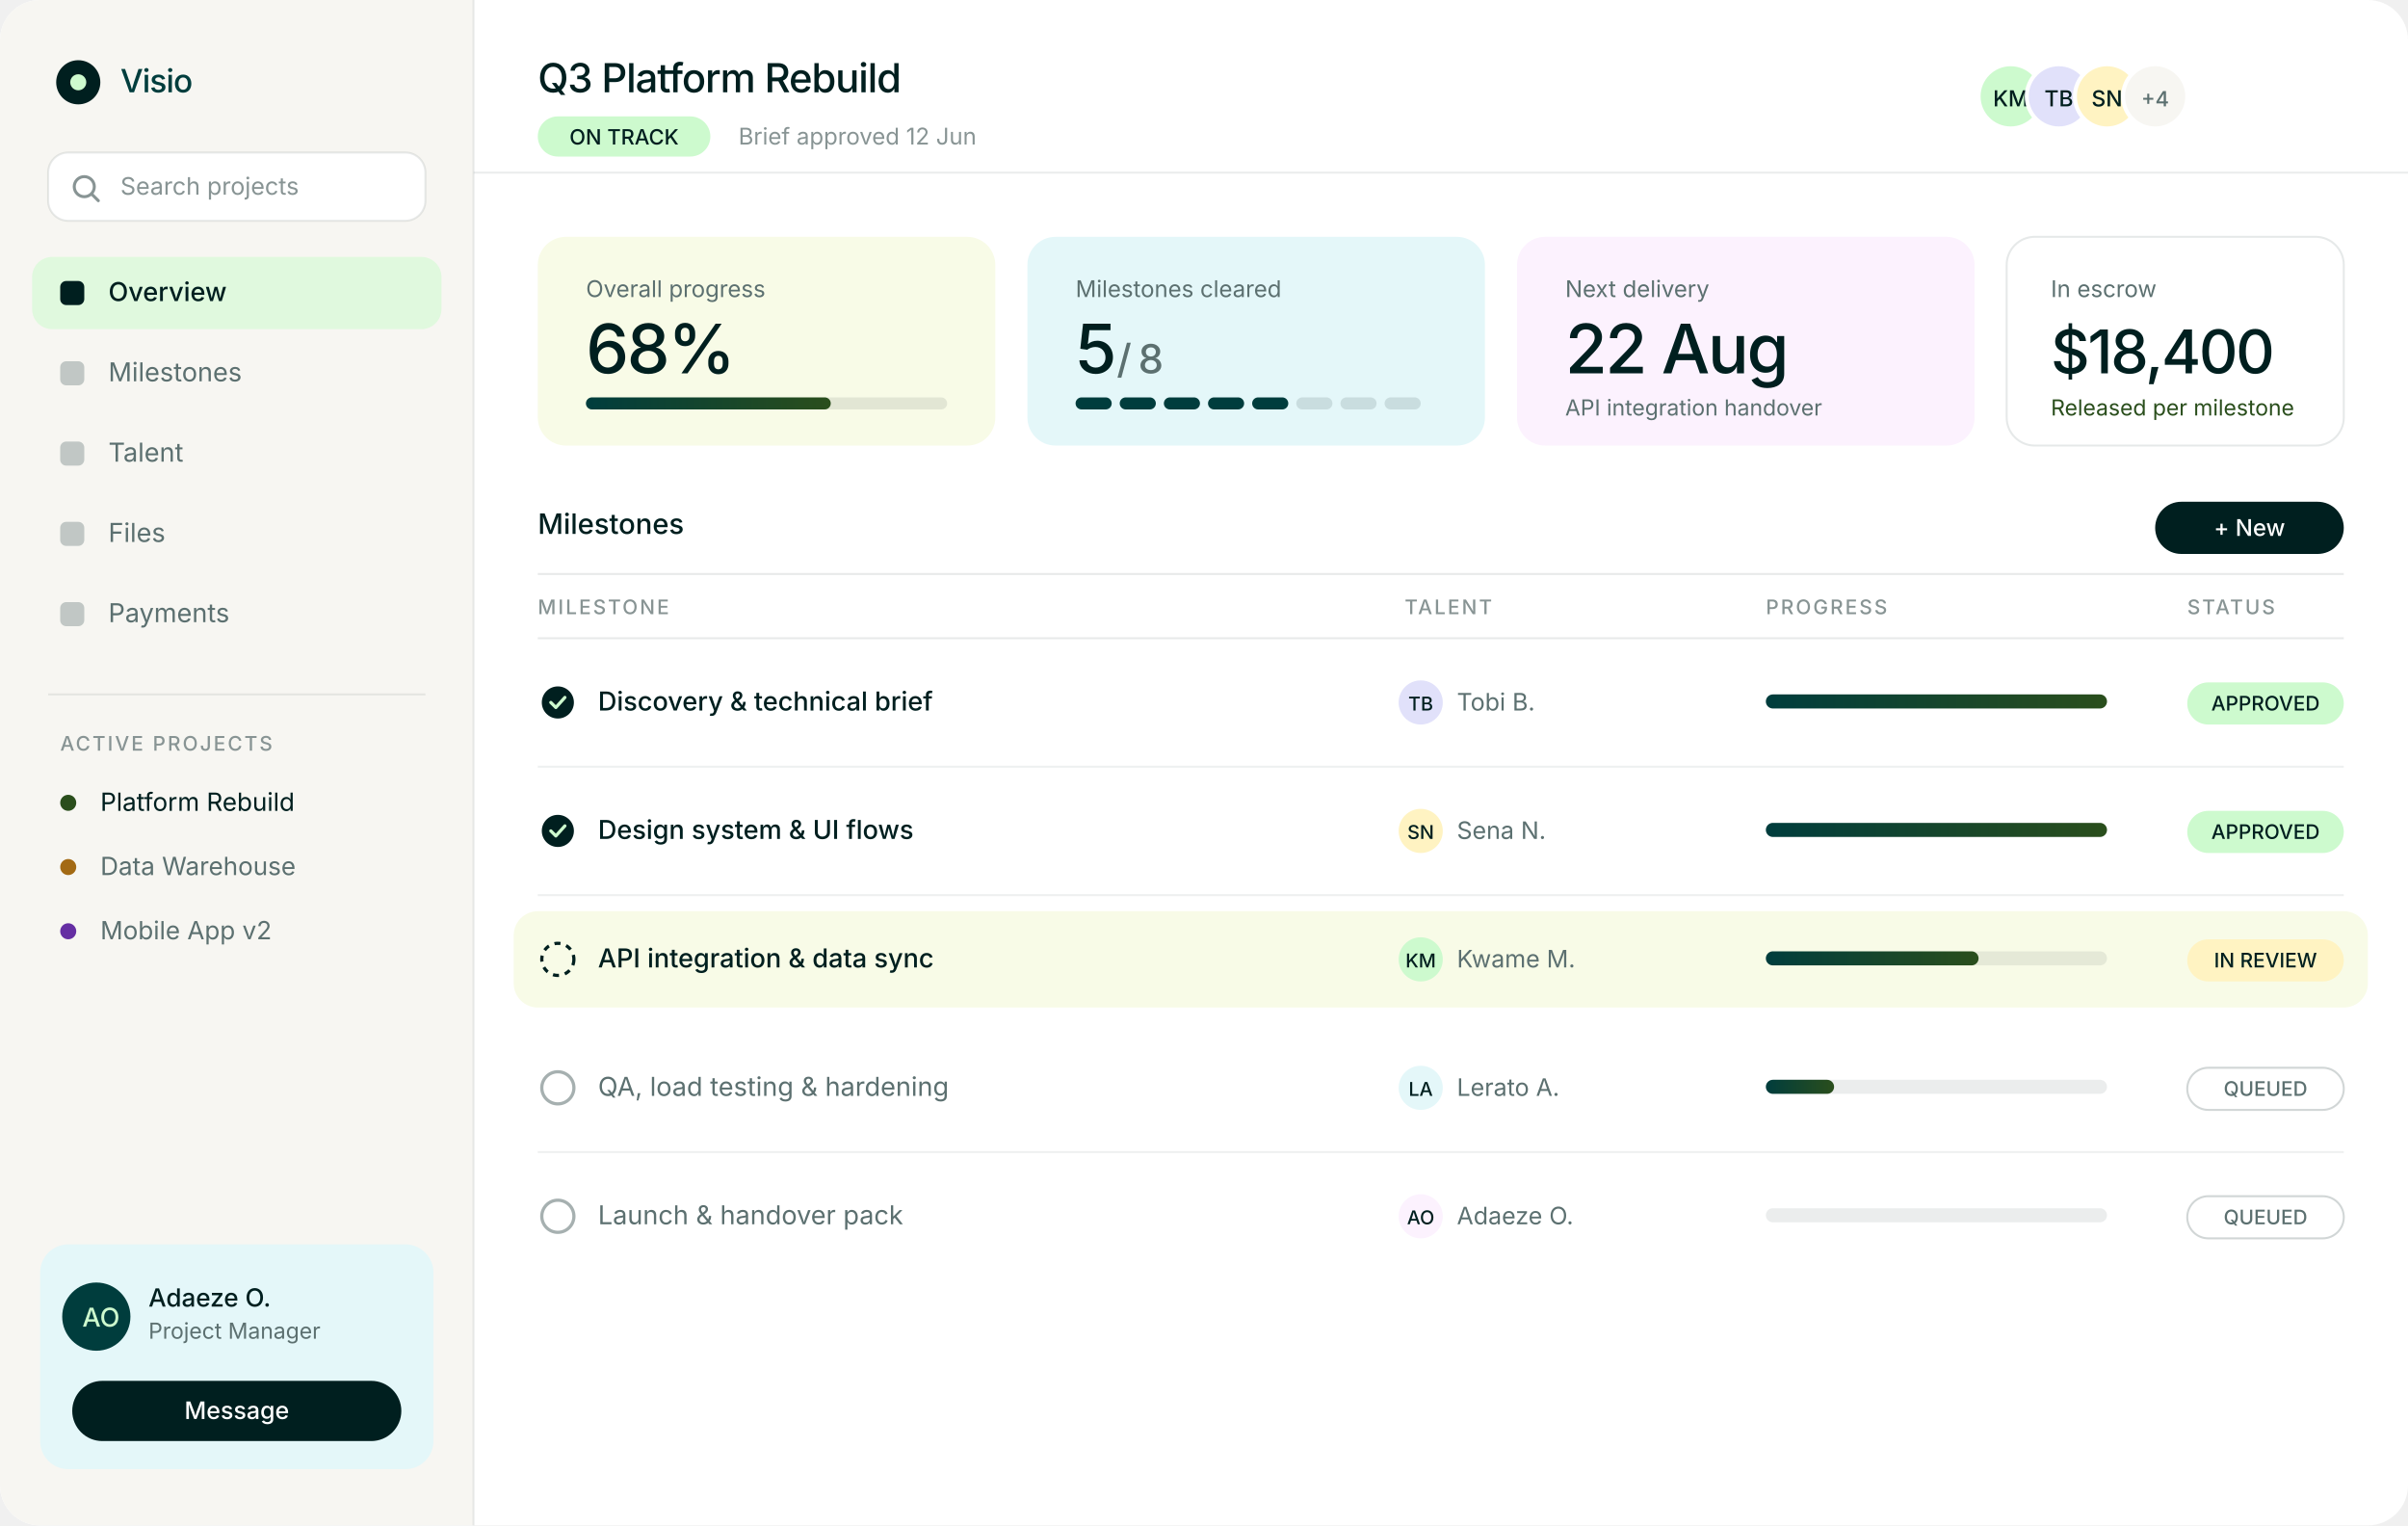
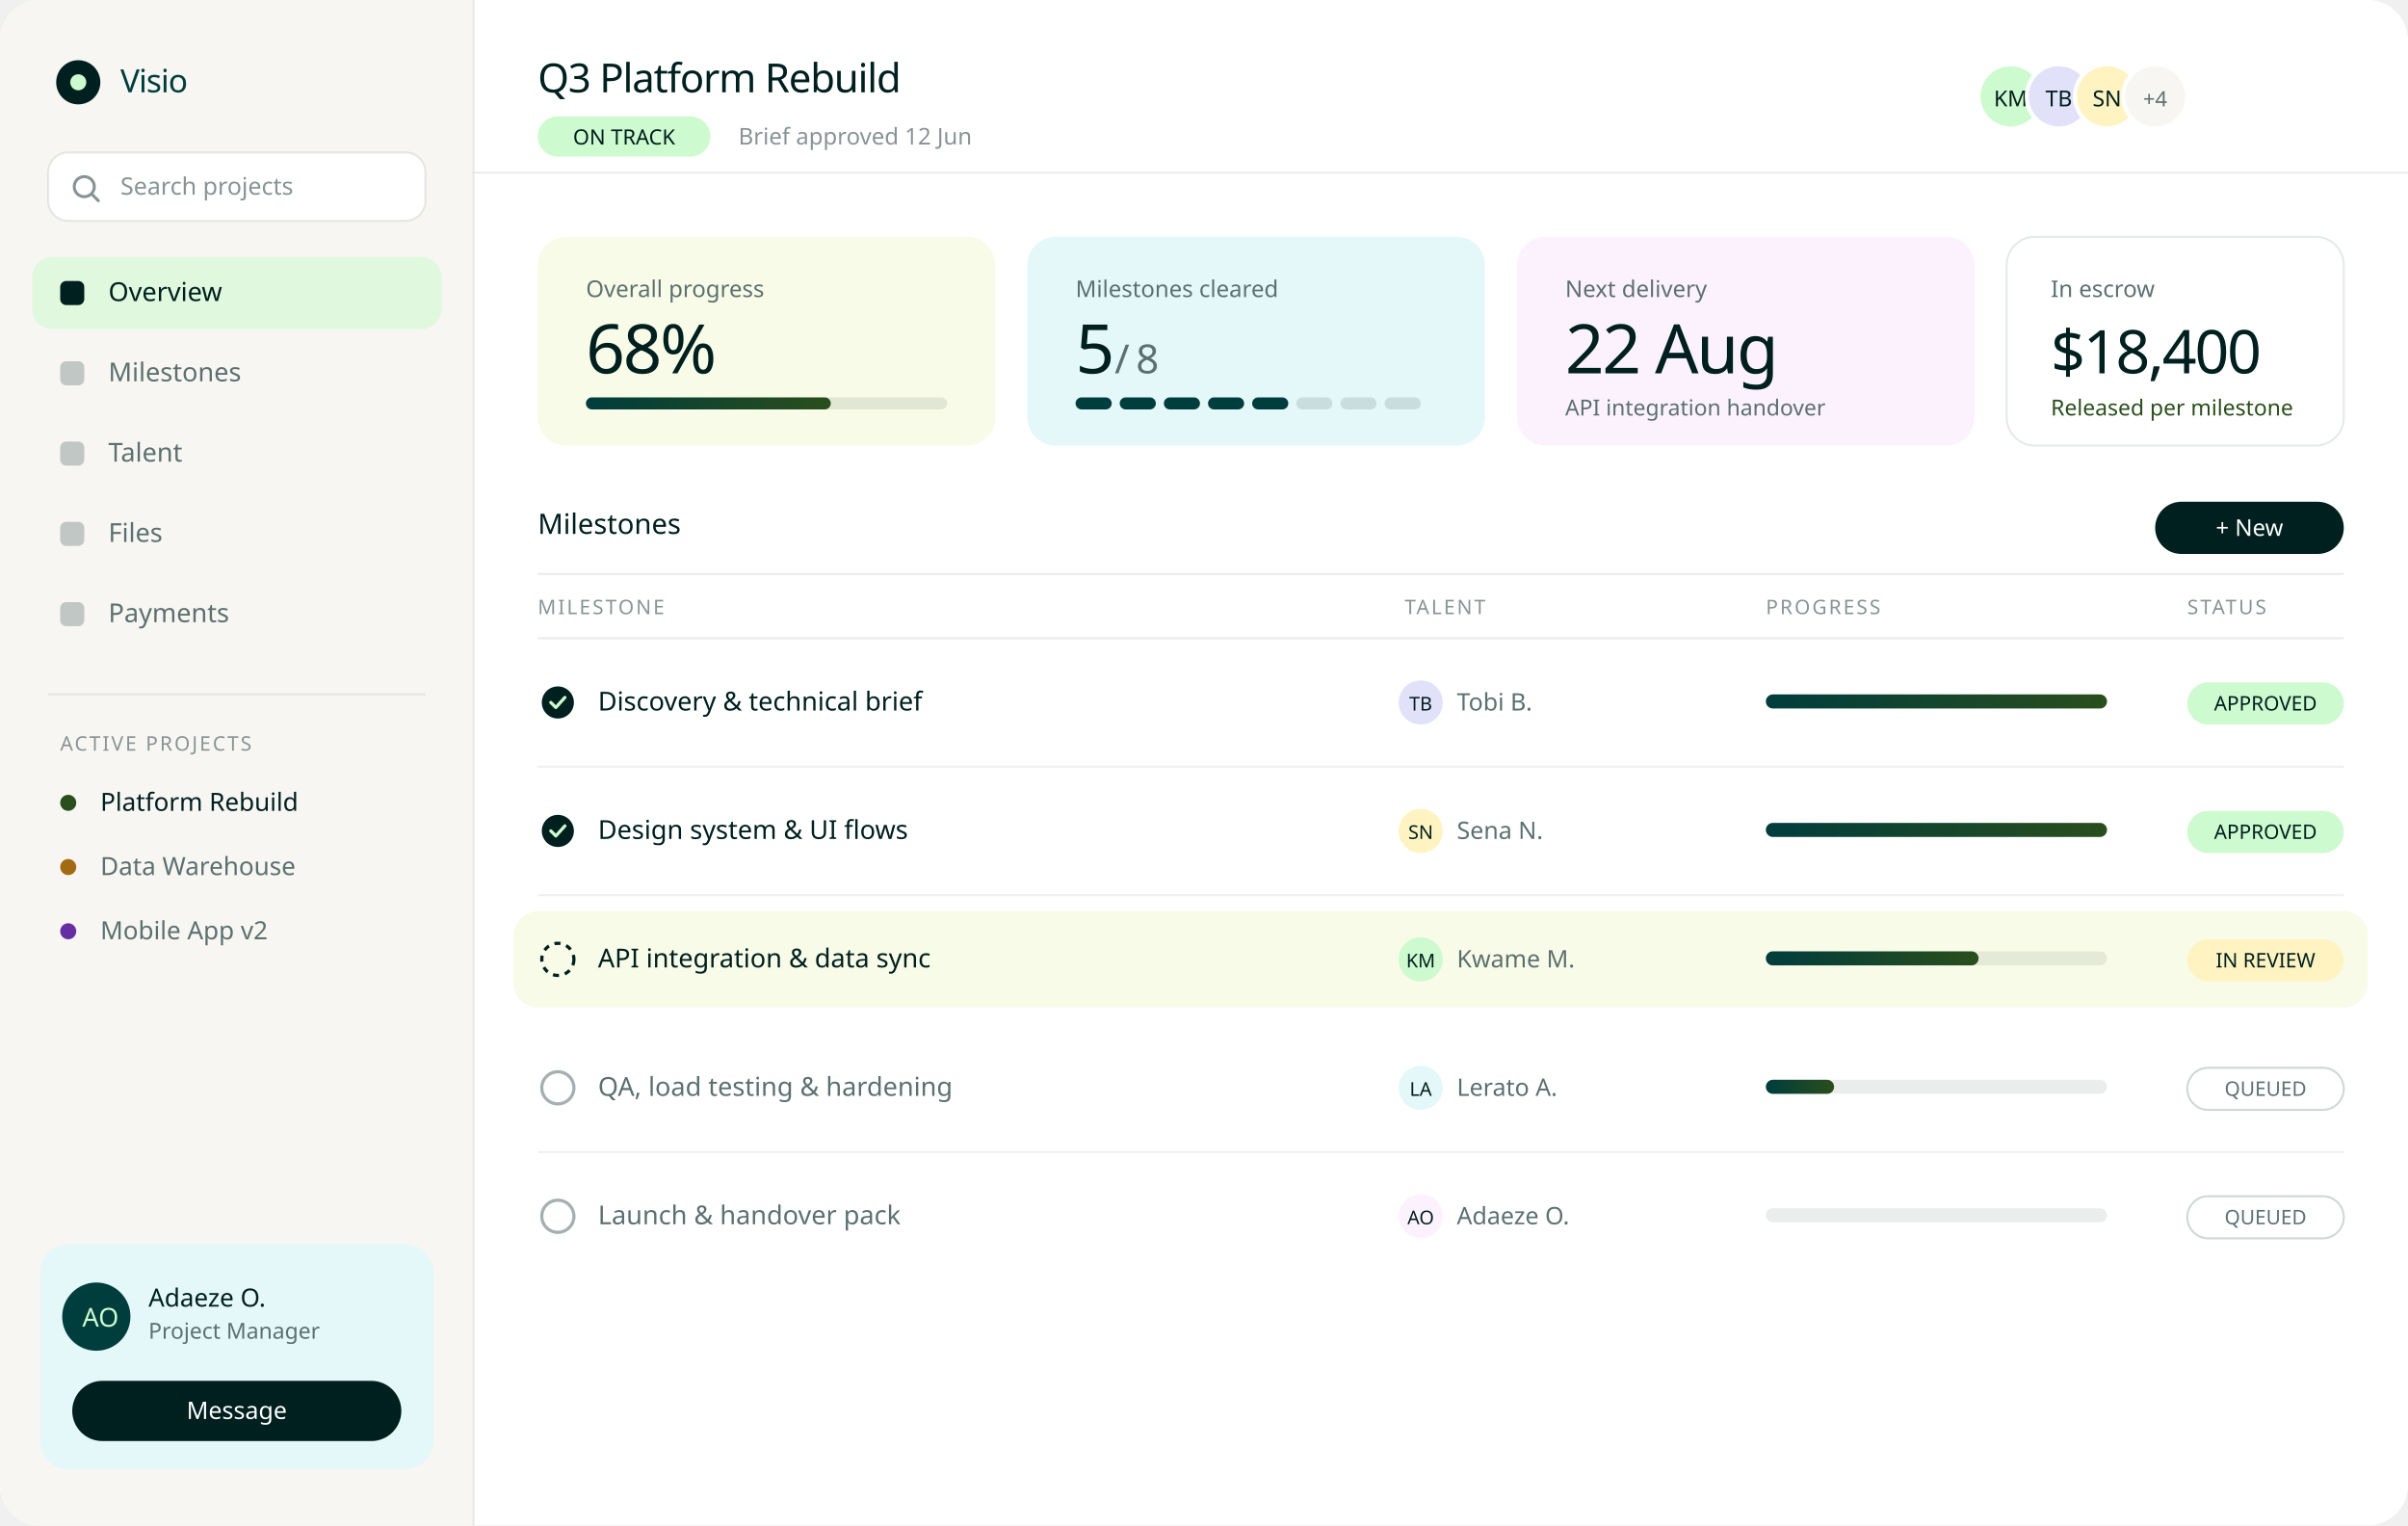
<svg xmlns="http://www.w3.org/2000/svg" viewBox="0 0 1200 760" role="img" aria-label="Visio project delivery workspace showing milestones, project manager and delivery health">
  <defs>
    <style>
-       .t { font-family: 'DM Sans','Inter',system-ui,sans-serif; }
+       .t { font-family: 'Google Sans','Outfit',system-ui,sans-serif; }
      .m { font-weight: 500; }
      .ink { fill: #001f1f; }
      .gray { fill: #5c7070; }
      .mist { fill: #889494; }
    </style>
    <clipPath id="frame">
      <rect width="1200" height="760" rx="20" />
    </clipPath>
    <linearGradient id="bar" x1="0" y1="0" x2="1" y2="0">
      <stop offset="0" stop-color="#003d3d" />
      <stop offset="1" stop-color="#2a4e1c" />
    </linearGradient>
  </defs>
  <g clip-path="url(#frame)">
    <rect width="1200" height="760" fill="#ffffff" />
    <rect x="0" y="0" width="236" height="760" fill="#f7f6f2" />
    <line x1="236" y1="0" x2="236" y2="760" stroke="#001f1f" stroke-opacity="0.08" />
    <g transform="translate(28 30)">
      <circle cx="11" cy="11" r="11" fill="#001f1f" />
      <circle cx="11" cy="11" r="4" fill="#cdface" />
      <text class="t m" x="32" y="16" font-size="16" fill="#003d3d" letter-spacing="-0.4">Visio</text>
    </g>
    <rect x="24" y="76" width="188" height="34" rx="10" fill="#ffffff" stroke="#001f1f" stroke-opacity="0.09" />
    <circle cx="42" cy="93" r="5" fill="none" stroke="#889494" stroke-width="1.5" />
    <line x1="46" y1="97" x2="49" y2="100" stroke="#889494" stroke-width="1.5" stroke-linecap="round" />
    <text class="t" x="60" y="97" font-size="12" fill="#889494">Search projects</text>
    <g>
      <rect x="16" y="128" width="204" height="36" rx="10" fill="#cdface" fill-opacity="0.55" />
      <rect x="30" y="140" width="12" height="12" rx="3" fill="#001f1f" />
      <text class="t m" x="54" y="150" font-size="13" fill="#001f1f">Overview</text>
    </g>
    <g fill="#5c7070">
      <rect x="30" y="180" width="12" height="12" rx="3" fill="#5c7070" fill-opacity="0.35" />
      <text class="t" x="54" y="190" font-size="13">Milestones</text>
      <rect x="30" y="220" width="12" height="12" rx="3" fill="#5c7070" fill-opacity="0.35" />
      <text class="t" x="54" y="230" font-size="13">Talent</text>
      <rect x="30" y="260" width="12" height="12" rx="3" fill="#5c7070" fill-opacity="0.35" />
      <text class="t" x="54" y="270" font-size="13">Files</text>
      <rect x="30" y="300" width="12" height="12" rx="3" fill="#5c7070" fill-opacity="0.35" />
      <text class="t" x="54" y="310" font-size="13">Payments</text>
    </g>
    <line x1="24" y1="346" x2="212" y2="346" stroke="#001f1f" stroke-opacity="0.08" />
    <text class="t m" x="30" y="374" font-size="10" fill="#889494" letter-spacing="1">ACTIVE PROJECTS</text>
    <g>
      <circle cx="34" cy="400" r="4" fill="#2a4e1c" />
      <text class="t" x="50" y="404" font-size="12.5" fill="#001f1f">Platform Rebuild</text>
      <circle cx="34" cy="432" r="4" fill="#a36a14" />
      <text class="t" x="50" y="436" font-size="12.5" fill="#5c7070">Data Warehouse</text>
      <circle cx="34" cy="464" r="4" fill="#652ea3" />
      <text class="t" x="50" y="468" font-size="12.5" fill="#5c7070">Mobile App v2</text>
    </g>
    <rect x="20" y="620" width="196" height="112" rx="14" fill="#e4f7f9" />
    <circle cx="48" cy="656" r="17" fill="#003d3d" />
    <text class="t m" x="41" y="661" font-size="13" fill="#cdface">AO</text>
    <text class="t m" x="74" y="651" font-size="12.5" fill="#001f1f">Adaeze O.</text>
    <text class="t" x="74" y="667" font-size="11" fill="#5c7070">Project Manager</text>
    <rect x="36" y="688" width="164" height="30" rx="15" fill="#001f1f" />
    <text class="t m" x="118" y="707" font-size="12" fill="#ffffff" text-anchor="middle">Message</text>
    <line x1="236" y1="86" x2="1200" y2="86" stroke="#001f1f" stroke-opacity="0.08" />
    <text class="t m" x="268" y="46" font-size="20" fill="#001f1f" letter-spacing="-0.5">Q3 Platform Rebuild</text>
    <rect x="268" y="58" width="86" height="20" rx="10" fill="#cdface" />
    <text class="t m" x="311" y="72" font-size="10.5" fill="#001f1f" text-anchor="middle">ON TRACK</text>
    <text class="t" x="368" y="72" font-size="11.5" fill="#889494">Brief approved 12 Jun</text>
    <g transform="translate(986 32)">
      <circle cx="16" cy="16" r="16" fill="#cdface" stroke="#fff" stroke-width="2" />
      <text class="t m" x="16" y="21" font-size="11" fill="#001f1f" text-anchor="middle">KM</text>
      <circle cx="40" cy="16" r="16" fill="#e1e1fa" stroke="#fff" stroke-width="2" />
      <text class="t m" x="40" y="21" font-size="11" fill="#001f1f" text-anchor="middle">TB</text>
      <circle cx="64" cy="16" r="16" fill="#fff3c2" stroke="#fff" stroke-width="2" />
      <text class="t m" x="64" y="21" font-size="11" fill="#001f1f" text-anchor="middle">SN</text>
      <circle cx="88" cy="16" r="16" fill="#f7f6f2" stroke="#fff" stroke-width="2" />
      <text class="t m" x="88" y="21" font-size="10.5" fill="#5c7070" text-anchor="middle">+4</text>
    </g>
    <g>
      <rect x="268" y="118" width="228" height="104" rx="14" fill="#f8fbe7" />
      <text class="t" x="292" y="148" font-size="11.5" fill="#5c7070">Overall progress</text>
      <text class="t m" x="292" y="186" font-size="34" fill="#001f1f" letter-spacing="-1">68%</text>
      <rect x="292" y="198" width="180" height="6" rx="3" fill="#001f1f" fill-opacity="0.09" />
      <rect x="292" y="198" width="122" height="6" rx="3" fill="url(#bar)" />
      <rect x="512" y="118" width="228" height="104" rx="14" fill="#e4f7f9" />
      <text class="t" x="536" y="148" font-size="11.5" fill="#5c7070">Milestones cleared</text>
      <text class="t m" x="536" y="186" font-size="34" fill="#001f1f" letter-spacing="-1">5<tspan font-size="20" fill="#5c7070"> / 8</tspan>
      </text>
      <g transform="translate(536 198)">
        <rect width="18" height="6" rx="3" fill="#003d3d" />
        <rect x="22" width="18" height="6" rx="3" fill="#003d3d" />
        <rect x="44" width="18" height="6" rx="3" fill="#003d3d" />
        <rect x="66" width="18" height="6" rx="3" fill="#003d3d" />
        <rect x="88" width="18" height="6" rx="3" fill="#003d3d" />
        <rect x="110" width="18" height="6" rx="3" fill="#001f1f" fill-opacity="0.12" />
        <rect x="132" width="18" height="6" rx="3" fill="#001f1f" fill-opacity="0.12" />
        <rect x="154" width="18" height="6" rx="3" fill="#001f1f" fill-opacity="0.12" />
      </g>
      <rect x="756" y="118" width="228" height="104" rx="14" fill="#fcf2fe" />
      <text class="t" x="780" y="148" font-size="11.5" fill="#5c7070">Next delivery</text>
      <text class="t m" x="780" y="186" font-size="34" fill="#001f1f" letter-spacing="-1">22 Aug</text>
      <text class="t" x="780" y="207" font-size="11" fill="#5c7070">API integration handover</text>
      <rect x="1000" y="118" width="168" height="104" rx="14" fill="#ffffff" stroke="#001f1f" stroke-opacity="0.1" />
      <text class="t" x="1022" y="148" font-size="11.5" fill="#5c7070">In escrow</text>
      <text class="t m" x="1022" y="186" font-size="30" fill="#001f1f" letter-spacing="-1">$18,400</text>
      <text class="t" x="1022" y="207" font-size="11" fill="#2a4e1c">Released per milestone</text>
    </g>
    <text class="t m" x="268" y="266" font-size="14" fill="#001f1f">Milestones</text>
    <rect x="1074" y="250" width="94" height="26" rx="13" fill="#001f1f" />
    <text class="t m" x="1121" y="267" font-size="11.5" fill="#ffffff" text-anchor="middle">+ New</text>
    <g>
      <line x1="268" y1="286" x2="1168" y2="286" stroke="#001f1f" stroke-opacity="0.09" />
      <text class="t m" x="268" y="306" font-size="10" fill="#889494" letter-spacing="1">MILESTONE</text>
      <text class="t m" x="700" y="306" font-size="10" fill="#889494" letter-spacing="1">TALENT</text>
      <text class="t m" x="880" y="306" font-size="10" fill="#889494" letter-spacing="1">PROGRESS</text>
      <text class="t m" x="1090" y="306" font-size="10" fill="#889494" letter-spacing="1">STATUS</text>
      <line x1="268" y1="318" x2="1168" y2="318" stroke="#001f1f" stroke-opacity="0.09" />
      <g transform="translate(0 0)">
        <circle cx="278" cy="350" r="8" fill="#001f1f" />
        <path d="M274.5 350 L277 352.5 L281.5 347.5" stroke="#cdface" stroke-width="1.6" fill="none" stroke-linecap="round" stroke-linejoin="round" />
        <text class="t m" x="298" y="354" font-size="13" fill="#001f1f">Discovery &amp; technical brief</text>
        <circle cx="708" cy="350" r="11" fill="#e1e1fa" />
        <text class="t m" x="708" y="354" font-size="9.5" fill="#001f1f" text-anchor="middle">TB</text>
        <text class="t" x="726" y="354" font-size="12" fill="#5c7070">Tobi B.</text>
        <rect x="880" y="346" width="170" height="7" rx="3.5" fill="#001f1f" fill-opacity="0.08" />
        <rect x="880" y="346" width="170" height="7" rx="3.5" fill="url(#bar)" />
        <rect x="1090" y="340" width="78" height="21" rx="10.5" fill="#cdface" />
        <text class="t m" x="1129" y="354" font-size="10" fill="#001f1f" text-anchor="middle">APPROVED</text>
        <line x1="268" y1="382" x2="1168" y2="382" stroke="#001f1f" stroke-opacity="0.07" />
      </g>
      <g transform="translate(0 64)">
        <circle cx="278" cy="350" r="8" fill="#001f1f" />
        <path d="M274.5 350 L277 352.5 L281.5 347.5" stroke="#cdface" stroke-width="1.6" fill="none" stroke-linecap="round" stroke-linejoin="round" />
        <text class="t m" x="298" y="354" font-size="13" fill="#001f1f">Design system &amp; UI flows</text>
        <circle cx="708" cy="350" r="11" fill="#fff3c2" />
        <text class="t m" x="708" y="354" font-size="9.5" fill="#001f1f" text-anchor="middle">SN</text>
        <text class="t" x="726" y="354" font-size="12" fill="#5c7070">Sena N.</text>
        <rect x="880" y="346" width="170" height="7" rx="3.5" fill="#001f1f" fill-opacity="0.08" />
        <rect x="880" y="346" width="170" height="7" rx="3.5" fill="url(#bar)" />
        <rect x="1090" y="340" width="78" height="21" rx="10.5" fill="#cdface" />
        <text class="t m" x="1129" y="354" font-size="10" fill="#001f1f" text-anchor="middle">APPROVED</text>
        <line x1="268" y1="382" x2="1168" y2="382" stroke="#001f1f" stroke-opacity="0.07" />
      </g>
      <g transform="translate(0 128)">
        <rect x="256" y="326" width="924" height="48" rx="12" fill="#f8fbe7" />
        <circle cx="278" cy="350" r="8" fill="none" stroke="#001f1f" stroke-width="1.6" stroke-dasharray="3 3" />
        <text class="t m" x="298" y="354" font-size="13" fill="#001f1f">API integration &amp; data sync</text>
        <circle cx="708" cy="350" r="11" fill="#cdface" />
        <text class="t m" x="708" y="354" font-size="9.5" fill="#001f1f" text-anchor="middle">KM</text>
        <text class="t" x="726" y="354" font-size="12" fill="#5c7070">Kwame M.</text>
        <rect x="880" y="346" width="170" height="7" rx="3.5" fill="#001f1f" fill-opacity="0.08" />
        <rect x="880" y="346" width="106" height="7" rx="3.5" fill="url(#bar)" />
        <rect x="1090" y="340" width="78" height="21" rx="10.5" fill="#fff3c2" />
        <text class="t m" x="1129" y="354" font-size="10" fill="#001f1f" text-anchor="middle">IN REVIEW</text>
      </g>
      <g transform="translate(0 192)">
        <circle cx="278" cy="350" r="8" fill="none" stroke="#001f1f" stroke-width="1.6" stroke-opacity="0.35" />
        <text class="t" x="298" y="354" font-size="13" fill="#5c7070">QA, load testing &amp; hardening</text>
        <circle cx="708" cy="350" r="11" fill="#e4f7f9" />
        <text class="t m" x="708" y="354" font-size="9.5" fill="#001f1f" text-anchor="middle">LA</text>
        <text class="t" x="726" y="354" font-size="12" fill="#5c7070">Lerato A.</text>
        <rect x="880" y="346" width="170" height="7" rx="3.5" fill="#001f1f" fill-opacity="0.08" />
        <rect x="880" y="346" width="34" height="7" rx="3.5" fill="url(#bar)" />
        <rect x="1090" y="340" width="78" height="21" rx="10.5" fill="#ffffff" stroke="#001f1f" stroke-opacity="0.18" />
        <text class="t m" x="1129" y="354" font-size="10" fill="#5c7070" text-anchor="middle">QUEUED</text>
        <line x1="268" y1="382" x2="1168" y2="382" stroke="#001f1f" stroke-opacity="0.07" />
      </g>
      <g transform="translate(0 256)">
        <circle cx="278" cy="350" r="8" fill="none" stroke="#001f1f" stroke-width="1.6" stroke-opacity="0.35" />
        <text class="t" x="298" y="354" font-size="13" fill="#5c7070">Launch &amp; handover pack</text>
        <circle cx="708" cy="350" r="11" fill="#fcf2fe" />
        <text class="t m" x="708" y="354" font-size="9.5" fill="#001f1f" text-anchor="middle">AO</text>
        <text class="t" x="726" y="354" font-size="12" fill="#5c7070">Adaeze O.</text>
        <rect x="880" y="346" width="170" height="7" rx="3.5" fill="#001f1f" fill-opacity="0.08" />
        <rect x="1090" y="340" width="78" height="21" rx="10.5" fill="#ffffff" stroke="#001f1f" stroke-opacity="0.18" />
        <text class="t m" x="1129" y="354" font-size="10" fill="#5c7070" text-anchor="middle">QUEUED</text>
      </g>
    </g>
  </g>
</svg>
